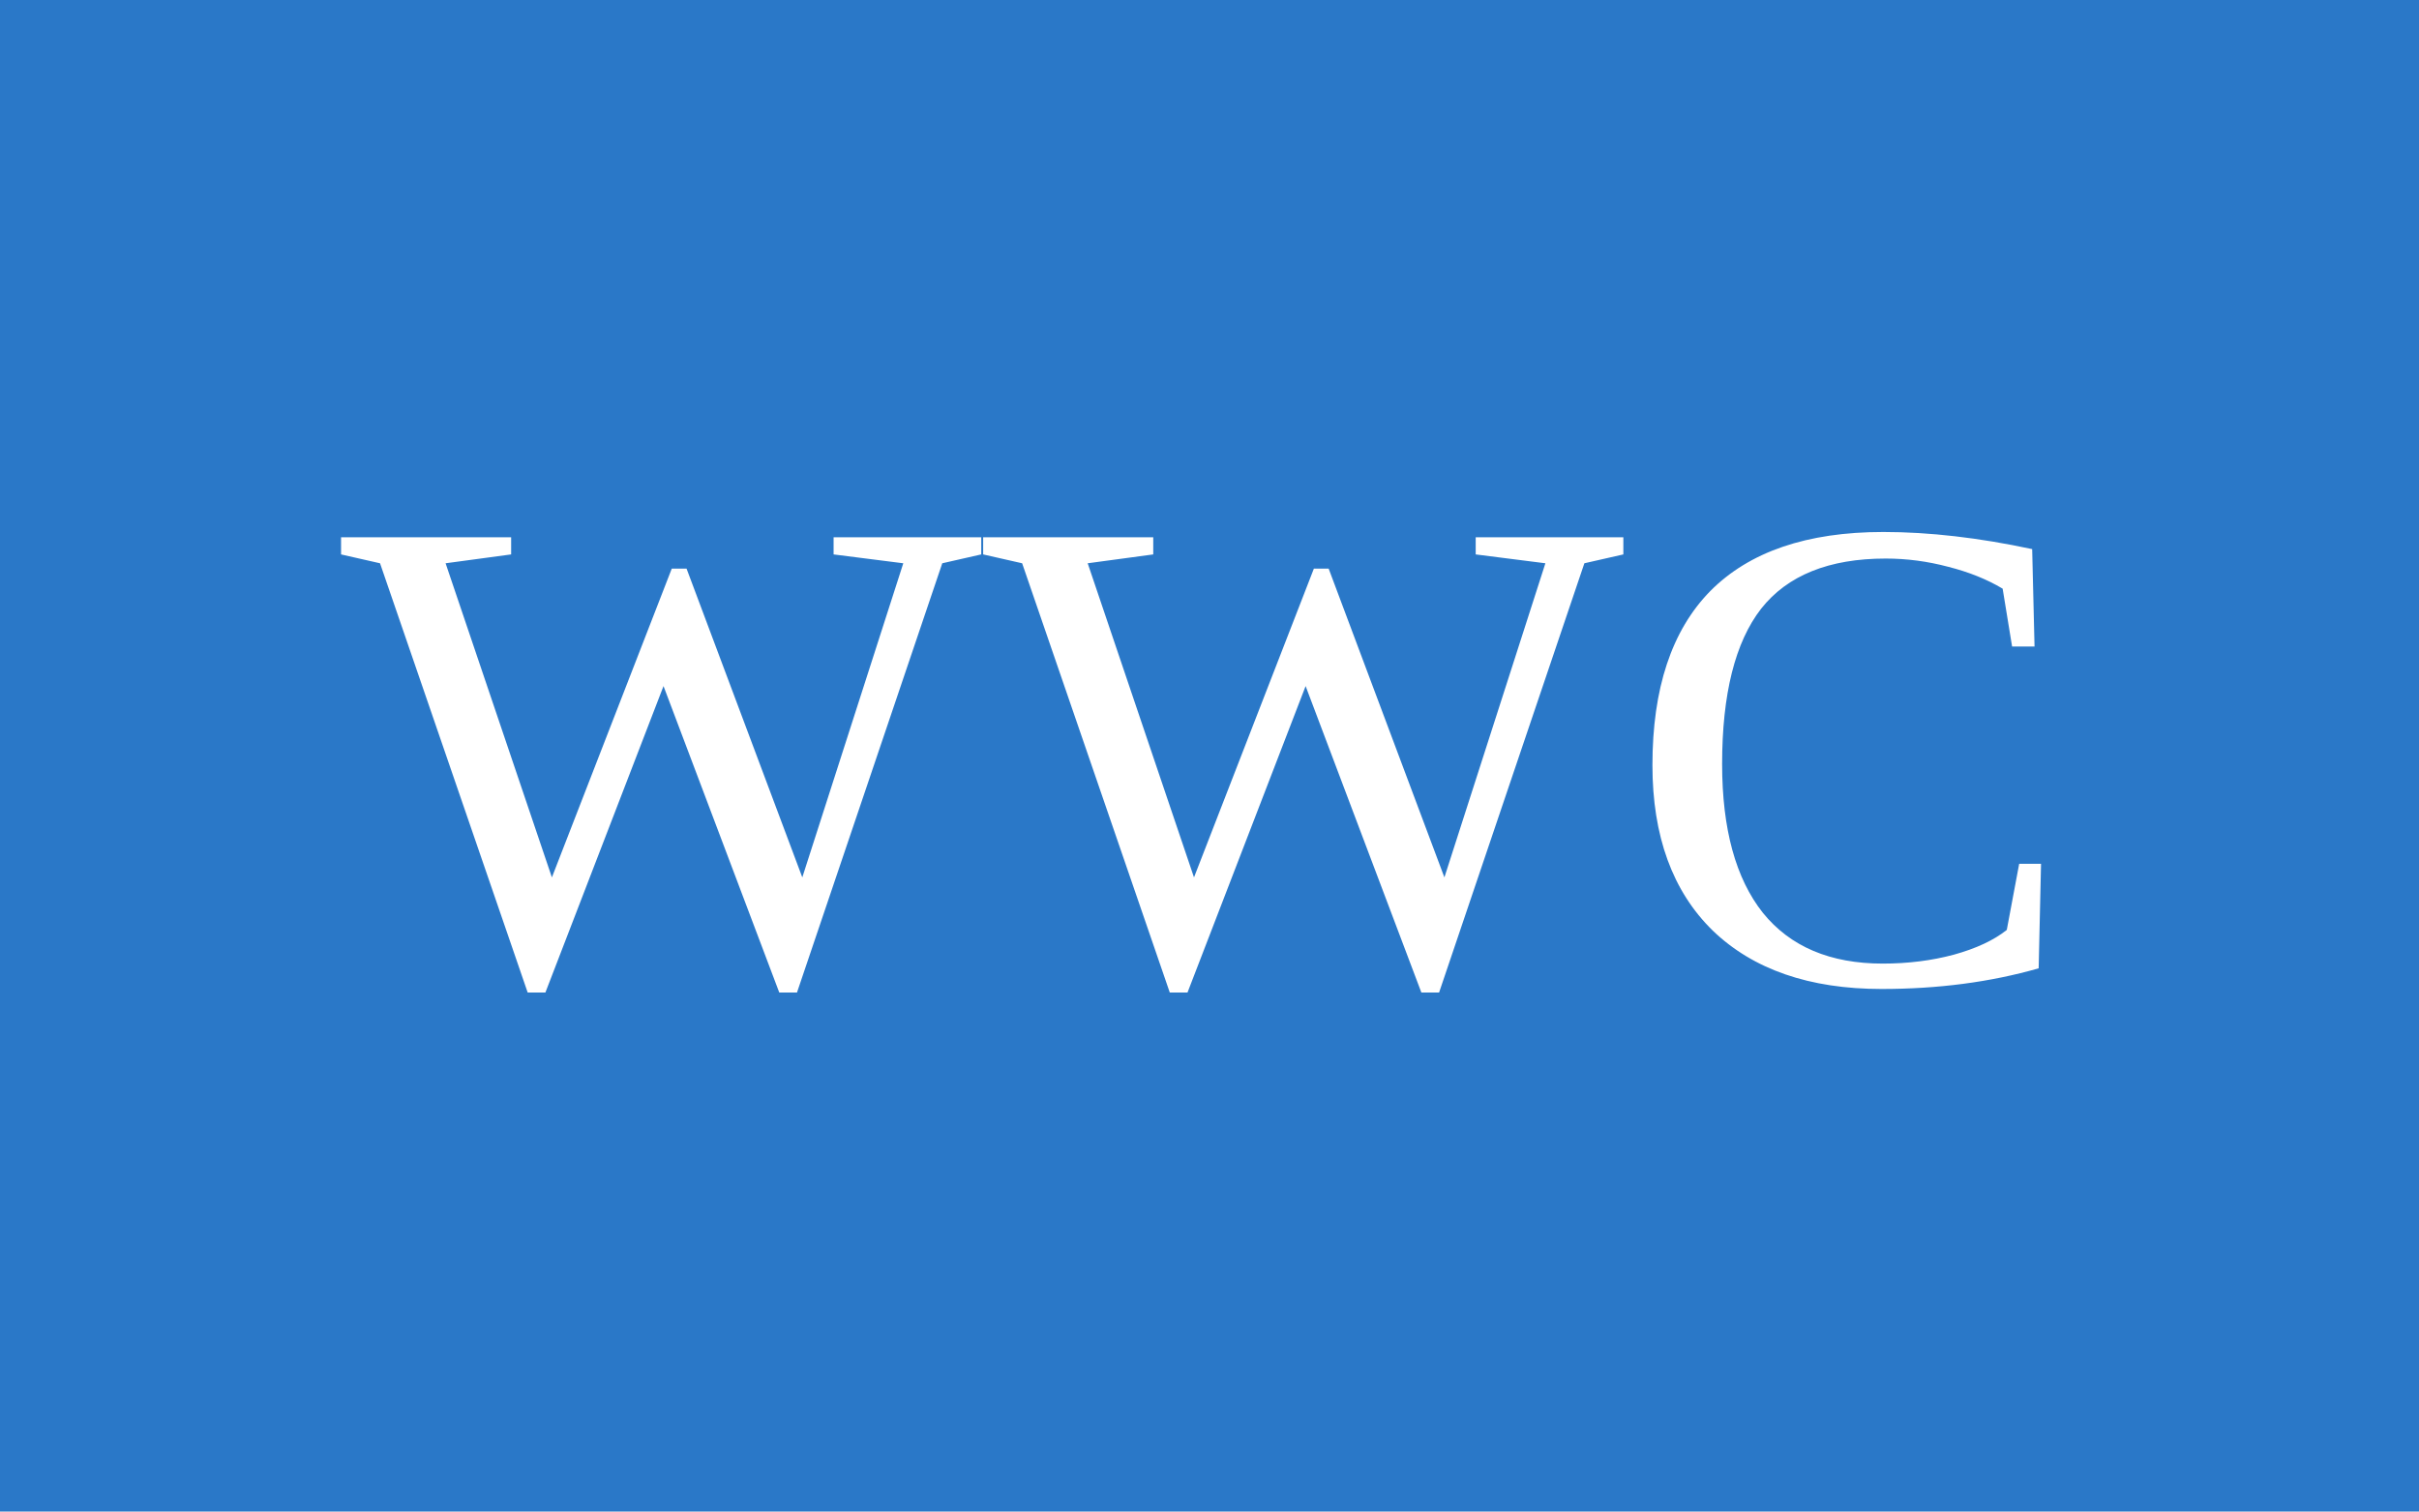
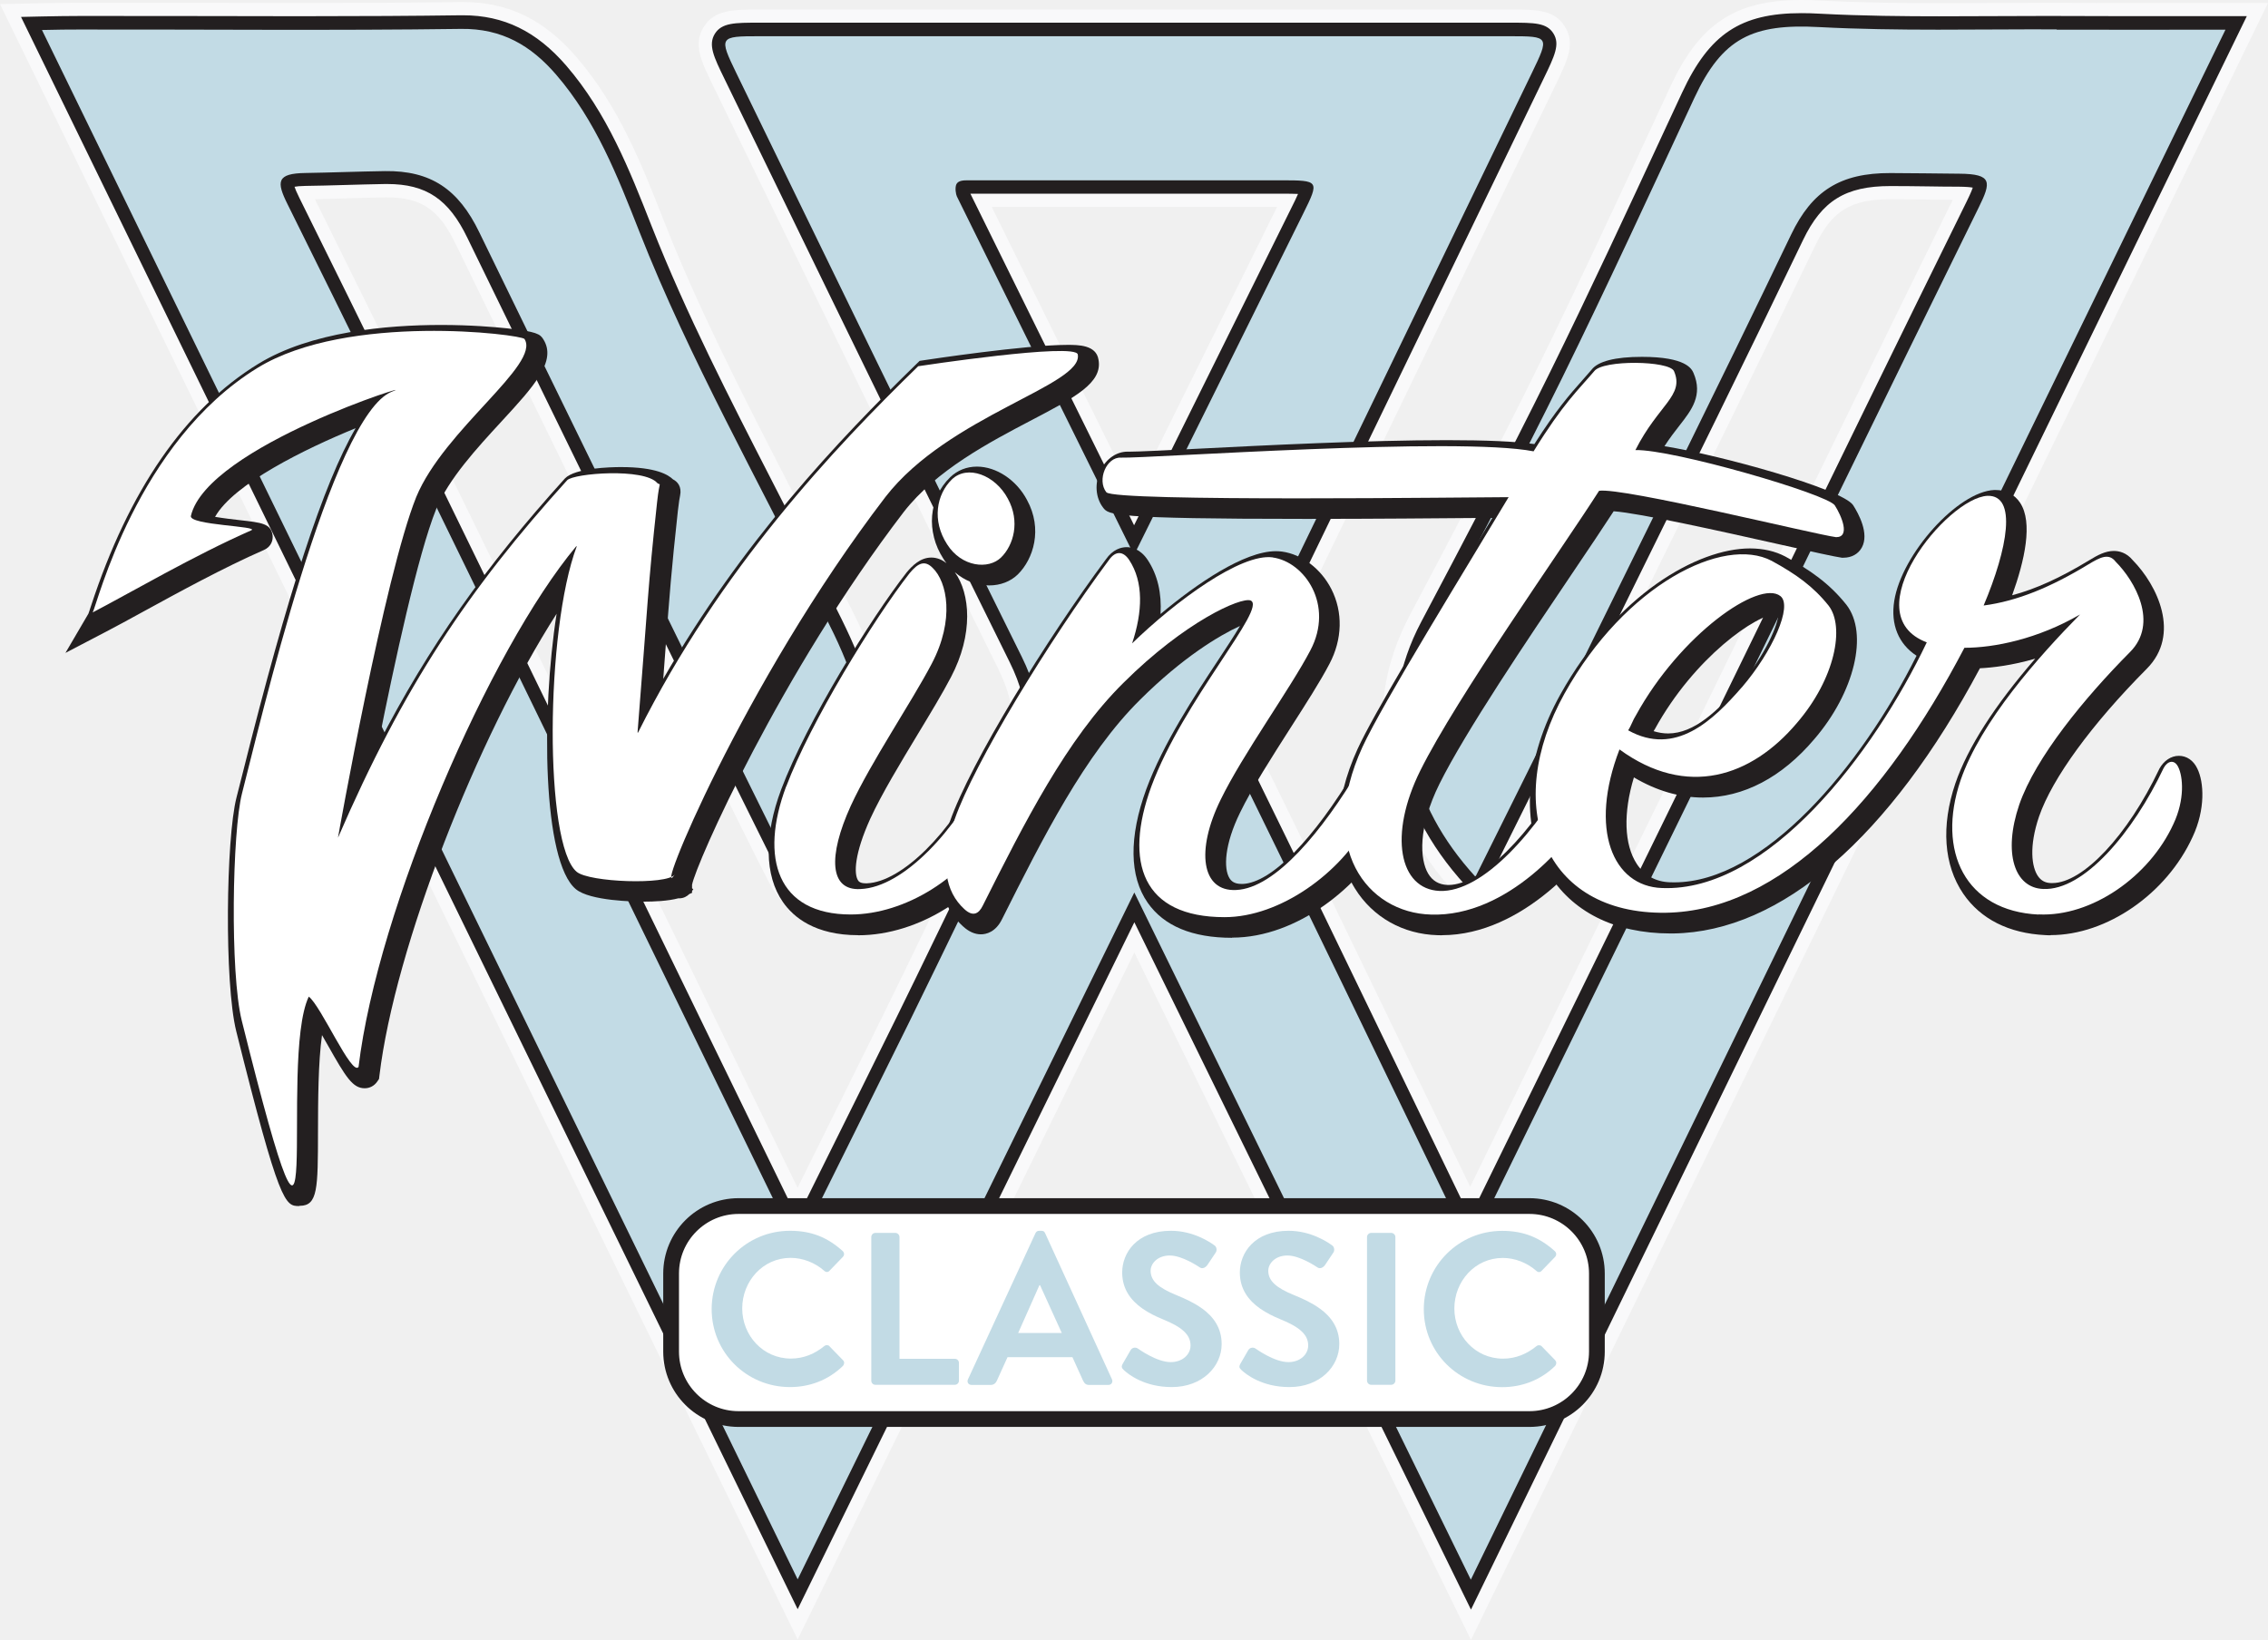
- <svg xmlns="http://www.w3.org/2000/svg" width="64" height="40">
-   <rect width="64" height="40" fill="#2a78c8" />
-   <text x="32" y="26" font-size="18" fill="#fff" text-anchor="middle">WWC</text>
+ <svg xmlns="http://www.w3.org/2000/svg" id="Layer_2" viewBox="0 0 288 208.26">
+   <defs>
+     <style>
+       .cls-1, .cls-2 {
+         fill: none;
+       }
+ 
+       .cls-3 {
+         fill: #f9f9fa;
+       }
+ 
+       .cls-4 {
+         fill: #231f20;
+       }
+ 
+       .cls-2 {
+         stroke: #231f20;
+         stroke-miterlimit: 10;
+         stroke-width: 2px;
+       }
+ 
+       .cls-5 {
+         fill: #fff;
+       }
+ 
+       .cls-6 {
+         fill: #c2dbe5;
+       }
+ 
+       .cls-7 {
+         clip-path: url(#clippath);
+       }
+     </style>
+     <clipPath id="clippath">
+       <rect class="cls-1" width="288" height="208.26" />
+     </clipPath>
+   </defs>
+   <g id="Layer_1-2" data-name="Layer_1">
+     <g class="cls-7">
+       <path class="cls-3" d="M144.04,120.97l-42.75,87.24L0,.52l5.27-.11c2.11-.04,3.39-.06,4.77-.06h3.99c4.01,0,8.02,0,12.04.01,4.01,0,8.01.02,12.02.02,8.05,0,14.55-.04,20.43-.12h.27c5.72,0,10.29,2.21,14.4,6.98,5.39,6.24,8.3,13.64,11.11,20.8l.04.11c4.35,11.05,9.89,21.85,15.26,32.29,2.45,4.77,4.99,9.7,7.39,14.63.27.55.54,1.1.82,1.65.38.76.76,1.52,1.13,2.29,6.7,14.02,5.27,22.66-5.65,34.23l-2.72,2.89-2.41-3.16c-1.08-1.41-39.92-81.22-40.31-82.01-2.1-4.35-4.36-5.89-8.67-5.89h-.25c-1.71.02-3.5.08-5.26.13-1.29.04-2.51.07-3.68.1,7.98,16.08,15.86,32.24,22.65,46.16,5.89,12.09,11.77,24.18,17.65,36.27l.39.79c6.86,14.11,13.72,28.23,20.6,42.33l1.67-3.37c3.16-6.38,6.33-12.75,9.47-19.13,1.61-3.27,3.2-6.55,4.78-9.83,3.06-6.32,6.22-12.86,9.51-19.22,2.56-4.96,2.57-9.27.03-14.4-10.32-20.83-20.65-42.07-30.65-62.62l-5.6-11.52c-1.45-2.99-2.5-5.14-1.12-7.35,1.37-2.19,3.75-2.19,7.04-2.2,15.88,0,31.76,0,47.65,0s31.76,0,47.65,0c3.4,0,5.65,0,7,2.16,1.36,2.17.36,4.24-1.16,7.38l-9.29,19.21c-9.38,19.4-18.76,38.81-28.16,58.2-1.34,2.77-1.38,4.92-.15,7.43,6.46,13.16,12.94,26.58,19.21,39.56,2.53,5.23,5.02,10.41,7.53,15.57l5.92-12.09c6.63-13.55,13.13-26.81,19.61-40.08,3.64-7.45,7.27-14.9,10.9-22.36,8.11-16.65,16.5-33.86,24.85-50.81-1.11,0-3.4-.04-3.4-.04-1.51-.02-2.98-.04-4.51-.04-5.04,0-7.45,1.49-9.56,5.89-7.22,15.04-14.71,30.24-21.95,44.93-2.22,4.51-4.44,9.01-6.66,13.52-2.57,5.22-5.16,10.42-7.77,15.68l-5.91,11.89-3.32-3.62c-9.91-10.83-12.07-23.73-5.9-35.39,5.16-9.75,10.99-20.79,16.37-31.73,4.99-10.15,9.84-20.59,14.53-30.69l2.21-4.76C215.83,2.99,220.35,0,228.76,0c.77,0,1.56.02,2.44.07,5.42.29,10.88.33,15.02.33,2.03,0,4.06,0,6.1-.02h.26c2.13-.01,4.26-.02,6.39-.02h2.21c2.62.01,5.23.02,7.9.02h18.92s-101.21,207.89-101.21,207.89l-42.74-87.29ZM125.93,26.27c5.95,12.07,11.93,24.17,18.09,36.64l3.36-6.77c5.03-10.15,9.92-20,14.79-29.86h-36.24Z" />
+       <path class="cls-4" d="M144.04,117.14l-42.75,87.23L2.67,2.15l2.63-.06c2.09-.04,3.37-.06,4.73-.06h3.99c4.01,0,8.02,0,12.03.01,4.01,0,8.02.02,12.02.02,8.05,0,14.55-.04,20.46-.12h.26c5.18,0,9.34,2.03,13.11,6.39,5.2,6.03,8.06,13.29,10.82,20.32l.04.1c4.38,11.13,9.95,21.97,15.33,32.45,2.45,4.77,4.98,9.69,7.37,14.6.27.56.55,1.11.83,1.67.38.75.75,1.5,1.11,2.26,6.41,13.41,5.11,21.27-5.36,32.34l-1.36,1.44-1.2-1.58c-.9-1.18-39.75-80.93-40.13-81.72-2.37-4.92-5.23-6.84-10.19-6.84h-.27c-1.73.03-3.54.08-5.31.13-1.64.05-3.26.09-4.77.11-.72.01-1.15.06-1.41.11.09.27.26.7.62,1.42,8.13,16.38,16.18,32.87,23.08,47.04,6.02,12.35,12.02,24.71,18.03,37.06,7.16,14.73,14.33,29.47,21.51,44.19.12.24.22.49.33.74.08.2.16.38.24.55l3.23-6.51c3.17-6.38,6.33-12.75,9.47-19.13,1.61-3.27,3.2-6.55,4.79-9.84,3.06-6.31,6.21-12.83,9.49-19.18,2.8-5.42,2.81-10.33.04-15.93-10.32-20.82-20.65-42.07-30.64-62.62l-5.6-11.51c-1.35-2.77-2.09-4.3-1.21-5.72.88-1.4,2.56-1.4,5.61-1.4,15.88,0,31.76,0,47.65,0s31.77,0,47.65,0c3.14,0,4.71,0,5.57,1.37.86,1.38.16,2.84-1.25,5.75l-9.29,19.22c-9.38,19.4-18.76,38.81-28.15,58.2-1.57,3.25-1.62,5.91-.15,8.91,6.47,13.18,12.96,26.62,19.24,39.62,2.73,5.65,5.46,11.3,8.19,16.95.25.52.52,1.03.84,1.61l7.41-15.13c6.64-13.55,13.13-26.81,19.61-40.08,3.64-7.45,7.27-14.9,10.9-22.36,8.21-16.85,16.71-34.28,25.14-51.38.16-.33.58-1.18.76-1.73-.3-.06-.84-.11-1.74-.12-1.41,0-2.74-.02-4.03-.04-1.57-.02-3.1-.04-4.69-.04-5.7,0-8.69,1.86-11.09,6.85-7.21,15.02-14.7,30.22-21.94,44.91-2.22,4.51-4.44,9.01-6.66,13.52-2.6,5.28-5.22,10.55-7.87,15.87l-4.72,9.49-1.66-1.81c-9.4-10.27-11.47-22.47-5.65-33.46,5.15-9.75,11-20.81,16.39-31.77,5-10.16,9.86-20.62,14.55-30.74l2.21-4.75c3.46-7.43,7.42-10.07,15.15-10.07.73,0,1.5.02,2.35.07,5.47.29,10.94.33,15.11.33,2.12,0,4.24-.01,6.37-.02,2.13-.01,4.26-.02,6.38-.02h2.21c2.62.01,5.23.02,7.9.02h16.23s-98.52,202.37-98.52,202.37l-42.74-87.28ZM123.22,24.59c6.51,13.22,13.04,26.43,19.8,40.11l.99,2.01,4.77-9.61c5.18-10.44,10.2-20.57,15.21-30.71.28-.55.61-1.23.84-1.76-.57-.03-1.3-.03-1.81-.03h-39.81Z" />
+       <path class="cls-6" d="M261.17,3.73c-10.05-.04-20.12.24-30.15-.29-8.48-.46-12.31,1.36-15.88,9.03-5.52,11.87-11,23.77-16.77,35.52-5.27,10.71-10.84,21.26-16.42,31.82-5.82,11.01-2.97,22.38,5.41,31.54,3.89-7.83,7.71-15.48,11.49-23.15,9.57-19.46,19.22-38.88,28.6-58.42,2.66-5.54,6.24-7.82,12.61-7.8,2.9,0,5.6.06,8.73.08,4.24.03,4.06,1.07,2.48,4.28-12.09,24.54-24.03,49.15-36.04,73.74-9.32,19.08-18.67,38.16-28.43,58.11-1.1-2.01-1.83-3.23-2.45-4.51-9.14-18.86-18.19-37.75-27.43-56.56-1.79-3.65-1.54-6.91.14-10.39,12.5-25.79,24.96-51.61,37.44-77.42,2.26-4.68,2.27-4.71-2.81-4.71-31.76,0-63.53,0-95.29,0-5.05,0-5.14.07-2.89,4.7,12.03,24.73,24.03,49.48,36.24,74.12,2.98,6.01,3.02,11.51-.05,17.45-4.94,9.57-9.51,19.33-14.27,28.99-4.55,9.24-9.15,18.46-13.73,27.71-1.76-.85-2.02-2.24-2.57-3.36-13.2-27.07-26.35-54.18-39.54-81.26-7.65-15.7-15.31-31.38-23.08-47.02-1.42-2.85-1.4-3.91,2.28-3.96,3.14-.05,6.75-.19,10.08-.24,5.82-.08,9.34,2.27,12,7.79,2,4.15,39.25,80.51,39.95,81.43,9.91-10.49,11.16-17.71,5.06-30.46-.63-1.31-1.3-2.6-1.94-3.91-7.66-15.69-16.35-30.88-22.75-47.16-2.78-7.06-5.53-14.1-10.57-19.94-3.17-3.67-6.86-5.88-12.07-5.81-16.17.22-32.35.06-48.52.08-1.35,0-2.62.01-4.7.06,31.84,65.28,63.86,130.96,95.96,196.77,14.39-29.37,28.38-57.92,42.75-87.23,14.4,29.41,28.41,58.01,42.73,87.27,32.15-66.04,63.87-131.2,95.83-196.85-7.76,0-14.6.02-21.44,0M144.01,70.51c-7.72-15.63-15.12-30.59-22.5-45.56-.12-.24-.28-1.1-.06-1.56.23-.45.85-.49,1.38-.49,7.53,0,15.14,0,22.38,0,5.82,0,11.63,0,17.45,0,4.86,0,4.91.03,2.83,4.22-7.01,14.18-14.05,28.36-21.49,43.38" />
+       <path class="cls-4" d="M108.98,118.77c-5.49,0-8.24-2.29-9.57-4.22-2.33-3.36-2.4-8.45-.2-14.32,3.22-8.55,11.43-21.79,15.91-27.52.69-.83,1.73-1.9,3.14-1.9.68,0,1.33.24,1.93.72-.14-.18-.27-.37-.39-.56-2.23-3.43-1.88-7.7.86-10.36.91-.88,2.09-1.35,3.4-1.35,2.46,0,5.02,1.7,6.35,4.23,2.03,3.7.82,7.5-1.16,9.46-.92.9-2.22,1.4-3.64,1.4-1.59,0-3.12-.6-4.36-1.68,1.95,2.71,2.39,7.86-.5,13.34-1.08,2.07-2.59,4.56-4.18,7.19-2.25,3.73-4.59,7.59-6.06,10.78-2.01,4.43-2.1,6.99-1.55,7.83.07.11.24.37.96.37.06,0,.12,0,.19,0,4.39-.18,10.73-6.46,14.48-14.31l.04-.08.04-.07c.59-.97,1.48-1.52,2.43-1.52s1.89.58,2.44,1.58c1.23,2.25.95,5.11-.84,8.51-3.91,7.35-12.01,12.49-19.72,12.49" />
+       <path class="cls-4" d="M156.44,119.1c-5.04,0-8.64-1.5-10.7-4.45-2.34-3.35-2.4-8.34-.18-14.42,2.15-5.82,6.16-11.9,9.09-16.34.96-1.45,2.05-3.11,2.81-4.39-2.6,1.18-7.3,4-12.67,9.35-7.04,6.96-12.38,17.59-17.54,27.87-.82,1.68-2.04,1.94-2.69,1.94-.78,0-1.54-.34-2.27-1.01-3.19-2.9-3.75-7.37-1.68-13.28,2.62-7.52,12.36-23.3,19.81-33.32.89-1.28,1.94-1.56,2.65-1.56.6,0,1.74.21,2.68,1.64,1.24,1.88,1.78,4.2,1.62,6.85,4.59-3.85,10.63-7.98,14.65-7.98.27,0,.52.02.77.05,2.54.35,4.94,2.17,6.26,4.74,1.5,2.93,1.42,6.4-.23,9.52-1.17,2.24-3,5.09-4.94,8.12-2.4,3.76-4.89,7.64-6.41,10.77-1.99,4.05-2.11,7.11-1.34,8.34.21.33.57.72,1.52.72h.18c3.62-.17,8.96-5.61,14.3-14.56.84-1.38,1.94-1.59,2.52-1.59.93,0,1.78.49,2.4,1.39,1.31,1.88.95,5.08-1,8.76-3.29,6.21-11.27,12.82-19.59,12.82" />
+       <path class="cls-4" d="M183.11,118.78c-.18,0-.36,0-.55-.01-4.4-.12-8.23-2.28-10.49-5.91-2.9-4.66-2.78-10.96.33-17.76,2.03-4.41,8.92-15.79,14.45-24.93.94-1.55,1.83-3.03,2.65-4.39-.38,0-.79,0-1.22,0-5.18.04-13.86.12-22.42.12-24.64,0-25.07-.53-25.76-1.4-1-1.28-1.13-3.15-.34-4.78.71-1.46,2.02-2.36,3.42-2.36.07,0,.34,0,.34,0,1.1,0,4.28-.16,8.32-.36,8.68-.44,21.81-1.1,31.87-1.1,5.04,0,8.7.16,11.13.5,2.77-4.36,4.52-6.33,6.07-8.08.4-.45.79-.89,1.19-1.36.81-1.07,2.98-1.64,6.4-1.64,5.61,0,6.31,1.53,6.54,2.03,1.23,2.84-.23,4.72-1.78,6.7-.57.73-1.23,1.58-1.9,2.62,7.06,1.12,22.56,5.41,23.96,7.49.67,1.05,2.08,3.6,1.1,5.38-.45.82-1.3,1.29-2.33,1.29h-.21c-.92-.13-3.6-.72-8.26-1.77-6.98-1.56-17.33-3.88-20.71-4.13-1.34,2.07-3.18,4.8-5.27,7.9-5.73,8.49-13.57,20.12-16.85,26.72-2.75,5.54-2.5,9.6-1.44,11.39.55.93,1.35,1.4,2.45,1.45h.15c4.1,0,10.53-6.38,15.29-15.17.68-1.24,1.77-1.97,2.92-1.97.98,0,2.22.6,2.74,2.27.85,2.47-.13,5.1-1.31,7.58-1.73,3.52-10.11,13.67-20.48,13.67" />
+       <path class="cls-4" d="M260.43,118.78c-.24,0-.47,0-.71-.02-4.62-.22-8.22-2.04-10.42-5.26-2.48-3.64-2.83-8.61-1-14.01,1.57-4.56,4.97-9.87,10.14-15.84-2.94.86-5.41,1.14-7.02,1.22-11.47,21.52-25.27,33.47-38.92,33.68h-.4c-7.06,0-12.59-2.78-15.56-7.84-3.52-5.99-2.92-14.41,1.61-22.53,7.1-12.73,17.45-18.53,24.07-18.53,1.68,0,3.2.35,4.49,1.03,3.05,1.67,5.53,3.34,7.75,6.12,2.84,3.65,1.04,11.14-4.08,17.08-4.1,4.84-8.98,7.41-14.12,7.41-2.96,0-5.91-.86-8.78-2.56-1.37,4.52-1.25,8.54.38,11.01.96,1.45,2.4,2.25,4.18,2.31.19,0,.38.01.56.01,11.36,0,23.71-14.65,30.77-28.78-2.29-1.5-3.31-3.96-2.83-6.97.96-5.98,8.08-13.88,12.7-14.08h.16c1.32,0,2.43.57,3.12,1.62,1.66,2.5.58,7.34-1.01,11.75,2.99-.79,6.16-2.24,9.76-4.43,1.08-.66,2.07-1.2,3.16-1.2.66,0,1.6.21,2.4,1.18,3.12,3.18,6.13,9.41,1.77,13.79-7.01,7.06-11.99,13.9-13.67,18.75-1.31,3.85-.93,6.44-.14,7.58.4.58.93.86,1.65.88h.18c3.88,0,9.57-6.06,13.54-14.42l.04-.09c.57-1.03,1.49-1.65,2.48-1.65s1.85.58,2.34,1.61c.86,1.73,1.05,5.2-.6,8.7-3.3,7.21-10.88,12.46-18.02,12.46M209.99,92.86c.61.19,1.22.29,1.83.29,3.34,0,6.31-2.9,9.03-6.03,3.33-3.89,5-7.9,4.97-9.18-.02,0-.05,0-.08,0-2.66,0-10.61,5.57-15.6,14.66,0,0-.13.21-.16.26" />
+       <path class="cls-4" d="M37.98,153.17c-1.77,0-2.49-.19-7.98-22.2-1.53-6.15-1.3-24.47.03-29.68.21-.81.48-1.9.82-3.23,5.68-22.69,10.22-36.67,14.31-43.68-6.38,2.61-15.49,7.06-17.85,11.26.98.17,2.35.33,3.14.42,2.79.31,3.94.44,4.16,1.89.09.61-.14,1.48-1.1,1.9-5.09,2.23-10.79,5.35-15.36,7.85-1.77.97-3.36,1.84-4.65,2.51l-5.19,2.71,2.92-4.99c.07-.17.17-.5.32-.95,4.82-14.74,11.97-25.09,21.25-30.77,6.66-4.08,16.3-4.94,23.21-4.94,3.82,0,6.84.27,8.3.42,3.89.42,4.28.76,4.67,1.38,1.78,2.77-1.19,6-5.31,10.47-3.14,3.41-6.7,7.28-8.29,11.13-2.3,5.72-5.29,19.48-7.36,29.88,6.41-12.45,13.61-22.61,23.71-33.78,1.29-1.34,5.78-1.45,7.13-1.45,4.46,0,6,.98,6.6,1.56.56.28,1.14.91.9,2.07-.05.24-.15.74-.28,1.92-.83,7.62-1.06,10.68-1.56,17.38-.09,1.19-.19,2.5-.3,3.97,9.92-17.29,22.22-30.32,32.17-40.01l.39-.38.53-.08c.52-.08,12.88-1.95,18.24-1.95,1.37,0,3.65,0,3.94,1.87.56,2.95-3.02,4.82-8.44,7.66-5.42,2.84-12.17,6.38-16.31,11.72-15.61,20.39-26.39,44.7-26.86,47.32v.45s.16.11.16.11c-.04.07-.1.14-.16.22v.24s-.34.15-.34.15c-.3.29-.72.55-1.29.55-.04,0-.09,0-.13,0-1.29.34-3.04.42-4.39.42-1.12,0-6.81-.08-8.61-1.59-4.22-3.51-4.41-22.35-2.44-34.97-10.05,15.65-20.55,42.38-22.5,58.66l-.05.42-.24.35c-.37.53-.95.83-1.58.83-1.52,0-2.39-1.4-4.67-5.44-.23-.4-.48-.85-.75-1.31-.49,3.47-.5,8.38-.51,12.26-.01,7.23-.02,9.41-2.31,9.42h-.05Z" />
+       <path class="cls-5" d="M45.53,135.5c-.86,1.22-4.73-7.7-6.32-8.93-3.95,8.3,2.62,47.69-8.51,3.05-1.51-6.07-1.2-24.05.03-28.85,2.16-8.31,11.38-48.1,19.06-51.04,4.26-1.63-23.46,6.9-25.55,15.79-.28,1.19,8.89,1.3,7.65,1.84-7.16,3.14-15.5,8.01-20.12,10.42.56-.96,5.6-21.67,20.95-31.07,11.48-7.03,33.52-4.23,33.88-3.66,2.08,3.23-10.19,11.48-13.74,20.06-4.02,9.98-9.96,43.32-9.94,43.28,8.3-19.18,16.55-31.53,29.1-45.4.86-.89,9.79-1.59,11.45.36.51.42.3-.61-.03,2.43-1.2,11.04-1.15,12.58-2.48,29.23,0,.04.04.06.06.03,10.42-20.81,24.87-36.1,35.58-46.53,0,0,20.02-3.05,20.26-1.49.73,3.9-16.42,7.75-24.42,18.09-18.18,23.74-29.69,52.25-26.76,47.96-.98,1.34-10.86.99-12.45-.35-4.14-3.44-3.98-30.7,0-41.31.01-.04-.03-.06-.06-.03-10.99,13.14-25.24,46.07-27.64,66.12" />
+       <path class="cls-5" d="M99.84,99.88c3.06-8.13,11.13-21.28,15.66-27.08,1.1-1.34,1.96-1.67,2.94-.67,1.84,1.78,2.81,6.57-.12,12.15-2.57,4.9-7.71,12.48-10.28,18.05-2.94,6.46-2.69,10.81,1.22,10.58,5.5-.22,12.23-7.58,15.9-15.27.61-1,1.47-.89,1.96,0,.98,1.78.61,4.12-.86,6.91-3.67,6.91-11.38,11.59-18.23,11.59-9.3,0-11.62-7.13-8.2-16.27M127.12,70.8c-1.59,1.56-5.02,1.23-6.85-1.67-1.96-3.01-1.35-6.35.61-8.25,1.96-1.89,5.5-.56,7.1,2.45,1.59,2.9.73,5.91-.86,7.47" />
+       <path class="cls-5" d="M161.62,70.8c4.04.56,7.83,6.02,4.77,11.81-2.57,4.9-8.56,13.15-11.38,18.94-3.18,6.46-2.45,11.7,1.96,11.48,5.02-.22,11.01-7.58,15.66-15.38.61-1,1.47-1,2.08-.11.86,1.23.61,3.79-1.1,7.02-3.3,6.24-11.01,11.92-18.11,11.92-10.4,0-12.84-6.91-9.3-16.6,4.04-10.92,14.8-22.73,12.6-23.62-1.22-.45-8.32,2.67-16.15,10.47-7.22,7.13-12.6,17.83-17.86,28.3-.49,1-1.22,1.45-2.32.44-2.45-2.23-3.18-5.9-1.22-11.48,2.45-7.02,11.87-22.51,19.57-32.87.86-1.23,1.84-1.11,2.57,0,1.84,2.79,1.71,6.57.37,10.59,5.51-5.35,13.82-11.48,17.86-10.92" />
+       <path class="cls-5" d="M140.49,62.52c-1.22-1.56.02-4.51,1.86-4.4,3.43.11,42.8-2.69,52.39-.8,3.79-6.13,5.63-7.74,7.71-10.19,1.1-1.45,9.51-1.34,10.12,0,1.35,3.12-1.97,4.23-4.9,10.03,4.77-.11,24.34,5.57,25.32,7.02.86,1.34,2,4.04.17,4.04-2.69-.34-27.05-6.34-30.1-5.89-4.77,7.47-18.06,26.19-22.71,35.55-4.04,8.14-2.69,15.04,2.45,15.27,5.51.22,12.48-7.69,17-16.05.73-1.34,2.08-1.56,2.57,0,.61,1.78,0,3.79-1.22,6.35-1.59,3.23-9.66,13.04-19.45,12.7-8.07-.22-14.56-8.47-8.69-21.28,2.57-5.57,13.3-22.93,18.56-31.73-4.16,0-50.09.61-51.07-.62" />
+       <path class="cls-5" d="M258.87,116.15c-9.3-.45-12.97-8.02-9.91-17.05,2.57-7.47,9.91-15.71,15.17-21.06-5.38,3.12-10.89,4.23-14.68,4.23-10.15,19.39-23.36,33.43-37.92,33.65-15.54.22-20.8-13.6-12.85-27.86,7.71-13.82,20.18-20.06,26.3-16.83,3.06,1.67,5.26,3.23,7.22,5.68,2.08,2.67.86,9.25-4.04,14.93-5.75,6.8-13.94,9.58-22.51,3.34-3.91,10.14-.86,17.38,5.38,17.6,13.46.56,26.91-17.05,33.64-31.2-9.42-3.57,2.57-18.39,7.71-18.61,3.79-.11,2.57,6.69-.49,13.93,4.28-.56,8.56-2.34,13.33-5.24,1.47-.89,2.57-1.45,3.43-.33,2.45,2.45,5.5,7.8,1.83,11.48-5.75,5.79-11.99,13.37-14.07,19.39-2.08,6.13-.61,10.58,3.06,10.7,5.14.22,11.38-7.13,15.29-15.38.49-.89,1.35-1.11,1.84-.11.61,1.23.86,4.12-.61,7.24-3.06,6.69-10.4,11.81-17.13,11.48M221.19,87.29c3.91-4.57,6.48-10.36,4.89-11.59-2.69-2.12-12.72,4.9-18.35,15.16-.37.56-.61,1.34-.98,1.89,5.99,3.34,10.76-1.23,14.43-5.46" />
+       <path class="cls-5" d="M194.21,180.22h-100.41c-4.74,0-8.57-3.84-8.57-8.57v-9.9c0-4.73,3.84-8.57,8.57-8.57h100.41c4.74,0,8.57,3.84,8.57,8.57v9.9c0,4.74-3.84,8.57-8.57,8.57" />
+       <rect class="cls-2" x="85.22" y="153.17" width="117.56" height="27.05" rx="8.57" ry="8.57" />
+       <path class="cls-6" d="M176.67,156.58h-2.56c-.28,0-.52.25-.52.52v18.25c0,.28.25.52.52.52h2.56c.28,0,.52-.25.52-.52v-18.25c0-.28-.25-.52-.52-.52" />
+       <path class="cls-6" d="M105.34,170.97c-.17-.17-.47-.19-.69,0-1.16.94-2.56,1.57-4.22,1.57-3.53,0-6.18-2.92-6.18-6.37s2.62-6.42,6.15-6.42c1.54,0,3.09.61,4.25,1.63.22.22.5.22.69,0l1.68-1.74c.22-.22.22-.55-.03-.77-1.87-1.68-3.89-2.56-6.67-2.56-5.49,0-9.9,4.39-9.95,9.87,0,.03,0,.06,0,.08,0,5.51,4.44,9.9,9.95,9.9,2.45,0,4.82-.85,6.7-2.67.19-.19.25-.55.03-.74l-1.71-1.76Z" />
+       <path class="cls-6" d="M121.25,172.57h-7.03v-15.47c0-.28-.25-.52-.52-.52h-2.54c-.3,0-.52.25-.52.52v18.25c0,.28.22.52.52.52h10.09c.3,0,.52-.25.52-.52v-2.26c0-.28-.22-.52-.52-.52" />
+       <path class="cls-6" d="M137.09,166.18l-4.38-9.57c-.08-.17-.19-.3-.47-.3h-.28c-.25,0-.39.14-.47.3l-4.42,9.57-4.15,8.99c-.17.36.05.72.47.72h2.4c.44,0,.69-.28.8-.55l1.35-2.98h8.24l1.35,2.98c.19.39.39.55.8.55h2.4c.41,0,.63-.36.47-.72l-4.11-8.99ZM129.29,169.29l1.39-3.12,1.31-2.95h.08l1.34,2.95,1.42,3.12h-5.54Z" />
+       <path class="cls-6" d="M152.64,166.18c-1-.73-2.18-1.26-3.28-1.71-2.23-.91-3.25-1.79-3.25-3.09,0-.88.85-1.93,2.43-1.93s3.61,1.38,3.83,1.52c.33.22.74,0,.96-.33l1.05-1.57c.19-.28.11-.74-.17-.91-.55-.41-2.7-1.85-5.51-1.85-4.38,0-6.2,2.84-6.2,5.29,0,2.11,1.09,3.54,2.56,4.58.8.56,1.71,1.01,2.62,1.38,2.32.94,3.5,1.9,3.5,3.31,0,1.19-1.07,2.12-2.51,2.12-1.79,0-4.03-1.63-4.16-1.71-.25-.19-.72-.19-.94.19l-.99,1.71c-.25.44-.11.58.14.83.55.52,2.59,2.15,6.07,2.15,3.89,0,6.34-2.62,6.34-5.46,0-2.08-1.06-3.49-2.48-4.52" />
+       <path class="cls-6" d="M167.58,166.18c-1-.73-2.18-1.26-3.28-1.71-2.23-.91-3.25-1.79-3.25-3.09,0-.88.85-1.93,2.43-1.93s3.61,1.38,3.83,1.52c.33.22.74,0,.96-.33l1.05-1.57c.19-.28.11-.74-.17-.91-.55-.41-2.7-1.85-5.51-1.85-4.38,0-6.2,2.84-6.2,5.29,0,2.11,1.09,3.54,2.56,4.58.8.56,1.71,1.01,2.62,1.38,2.32.94,3.5,1.9,3.5,3.31,0,1.19-1.07,2.12-2.51,2.12-1.79,0-4.03-1.63-4.16-1.71-.25-.19-.72-.19-.94.19l-.99,1.71c-.25.44-.11.58.14.83.55.52,2.59,2.15,6.07,2.15,3.89,0,6.34-2.62,6.34-5.46,0-2.08-1.06-3.49-2.48-4.52" />
+       <path class="cls-6" d="M197.48,172.74l-1.71-1.76c-.16-.17-.47-.19-.69,0-1.16.94-2.56,1.57-4.22,1.57-3.53,0-6.18-2.92-6.18-6.37s2.62-6.42,6.15-6.42c1.54,0,3.09.61,4.25,1.63.22.22.5.22.69,0l1.68-1.74c.22-.22.22-.55-.03-.77-1.88-1.68-3.89-2.56-6.67-2.56-5.49,0-9.9,4.4-9.95,9.87,0,.03,0,.06,0,.08,0,5.51,4.44,9.9,9.95,9.9,2.45,0,4.83-.85,6.7-2.67.19-.19.25-.55.03-.74" />
+     </g>
+   </g>
</svg>
